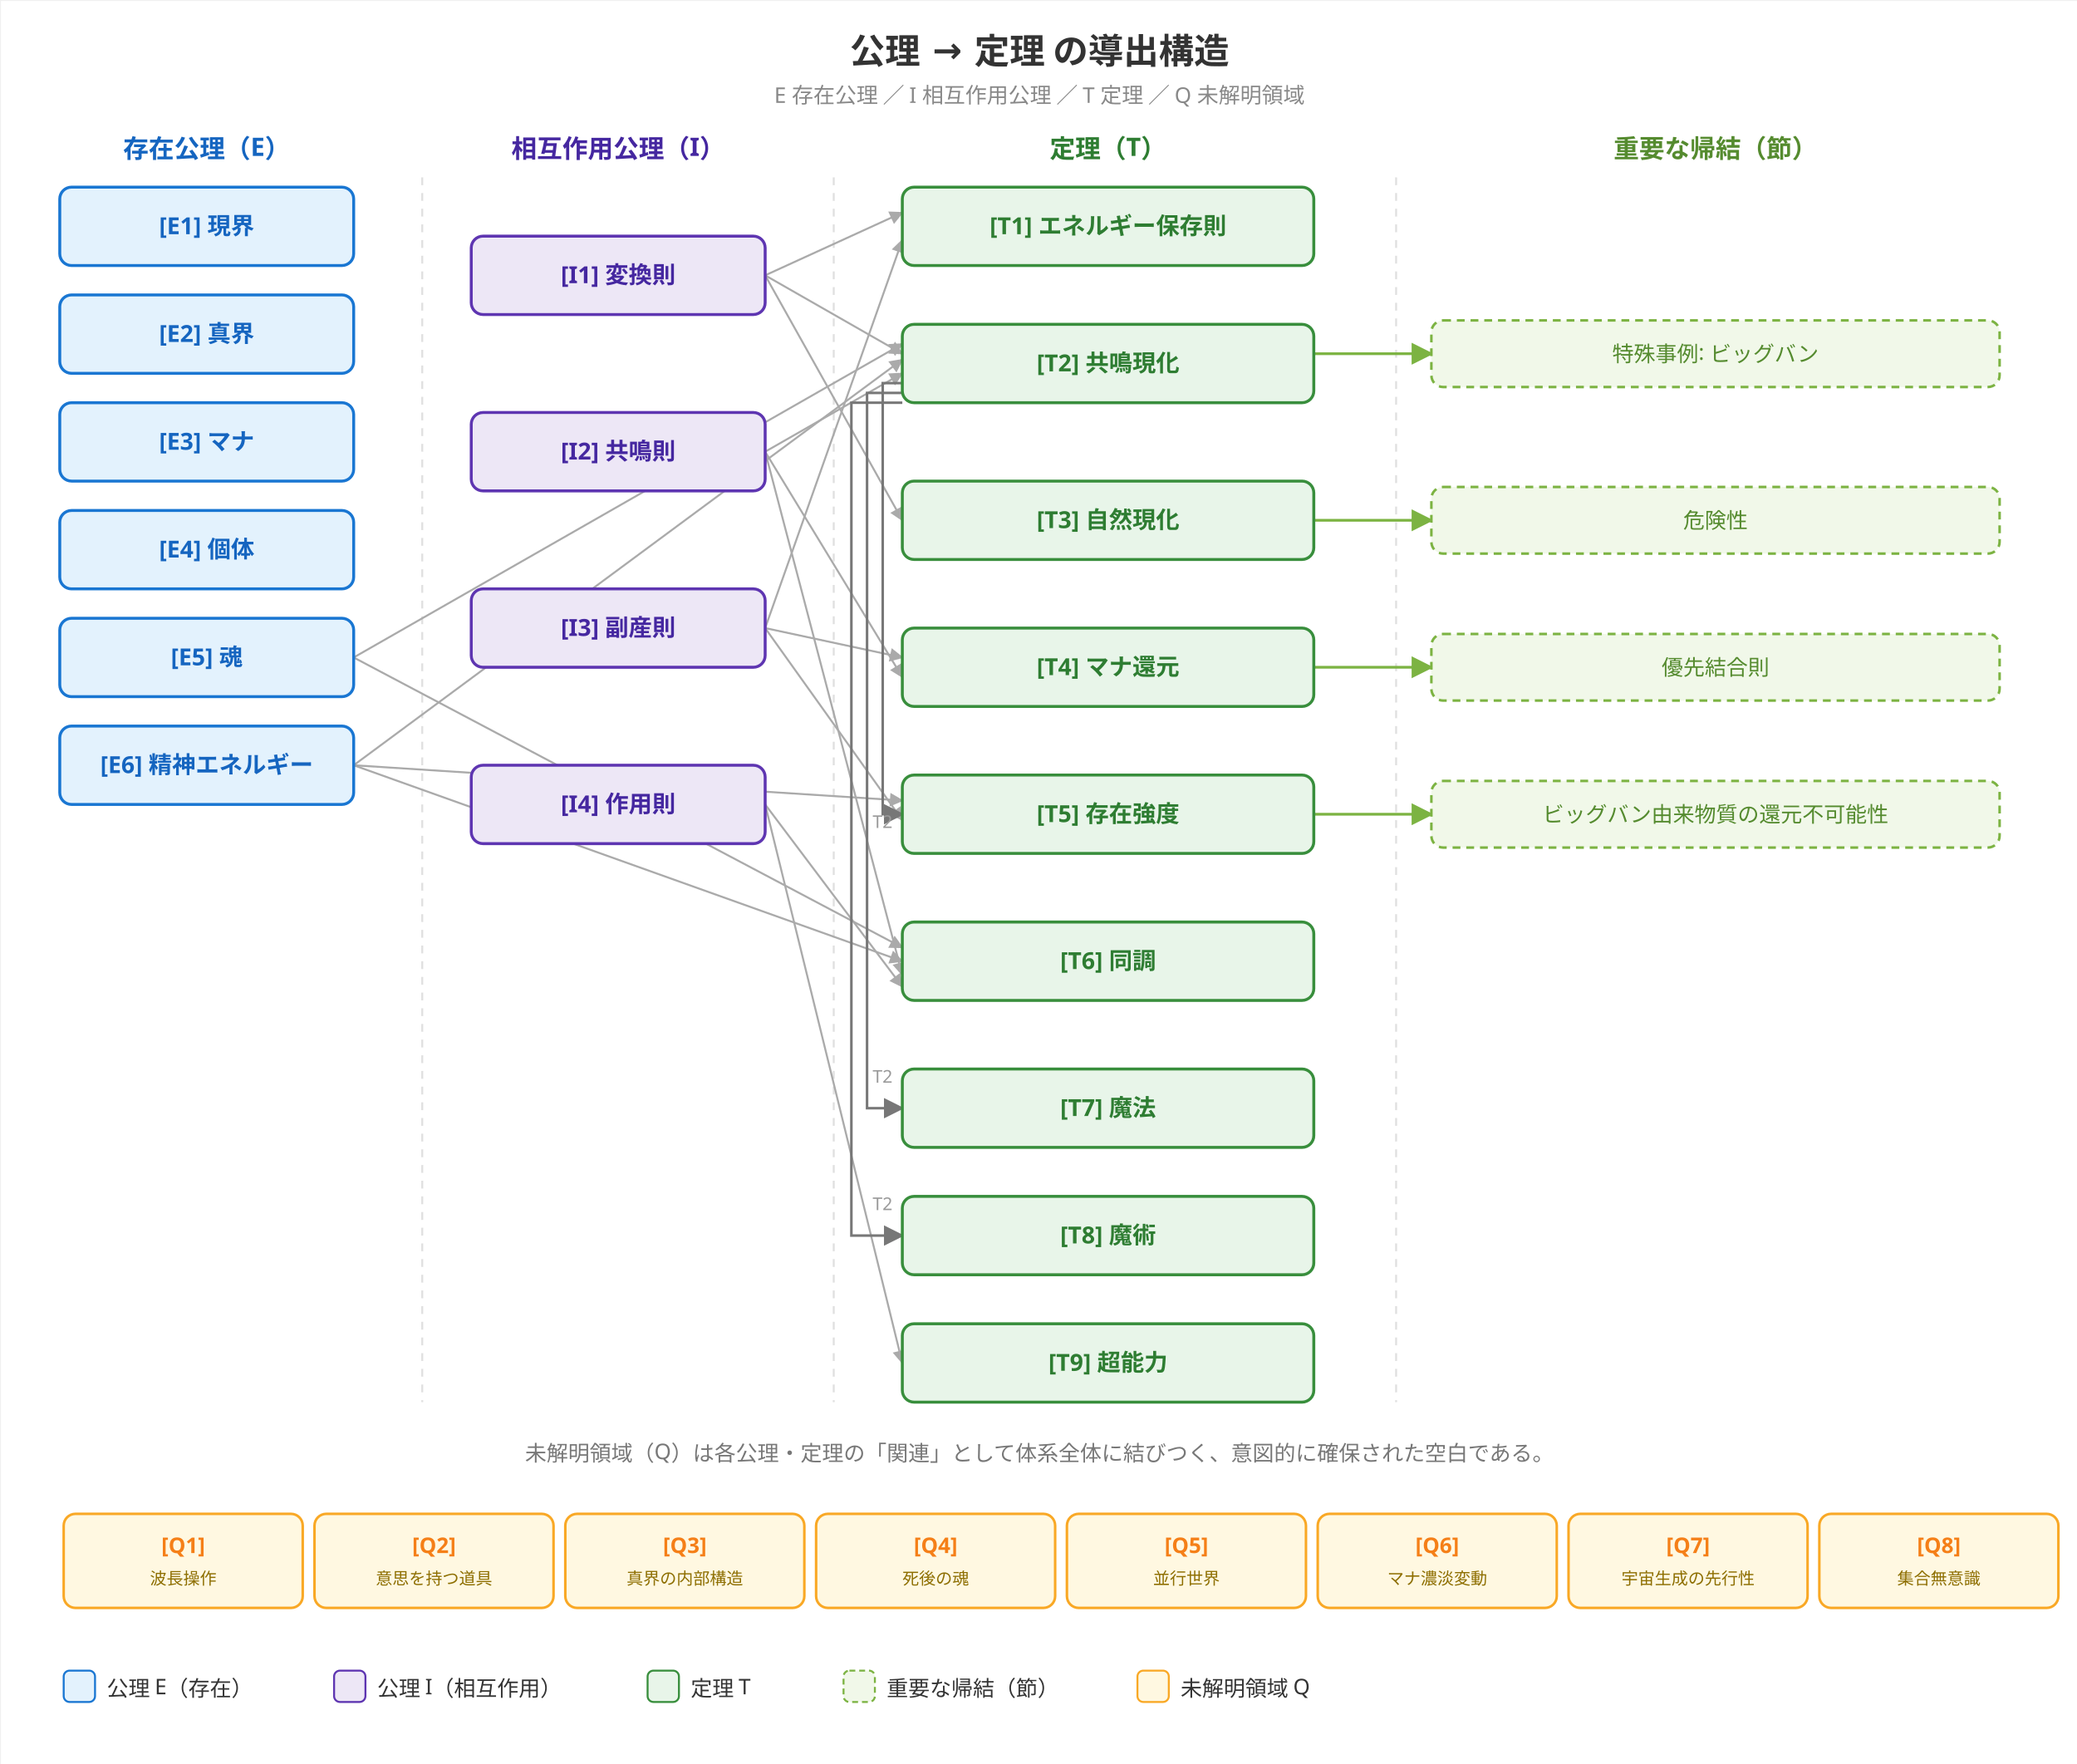
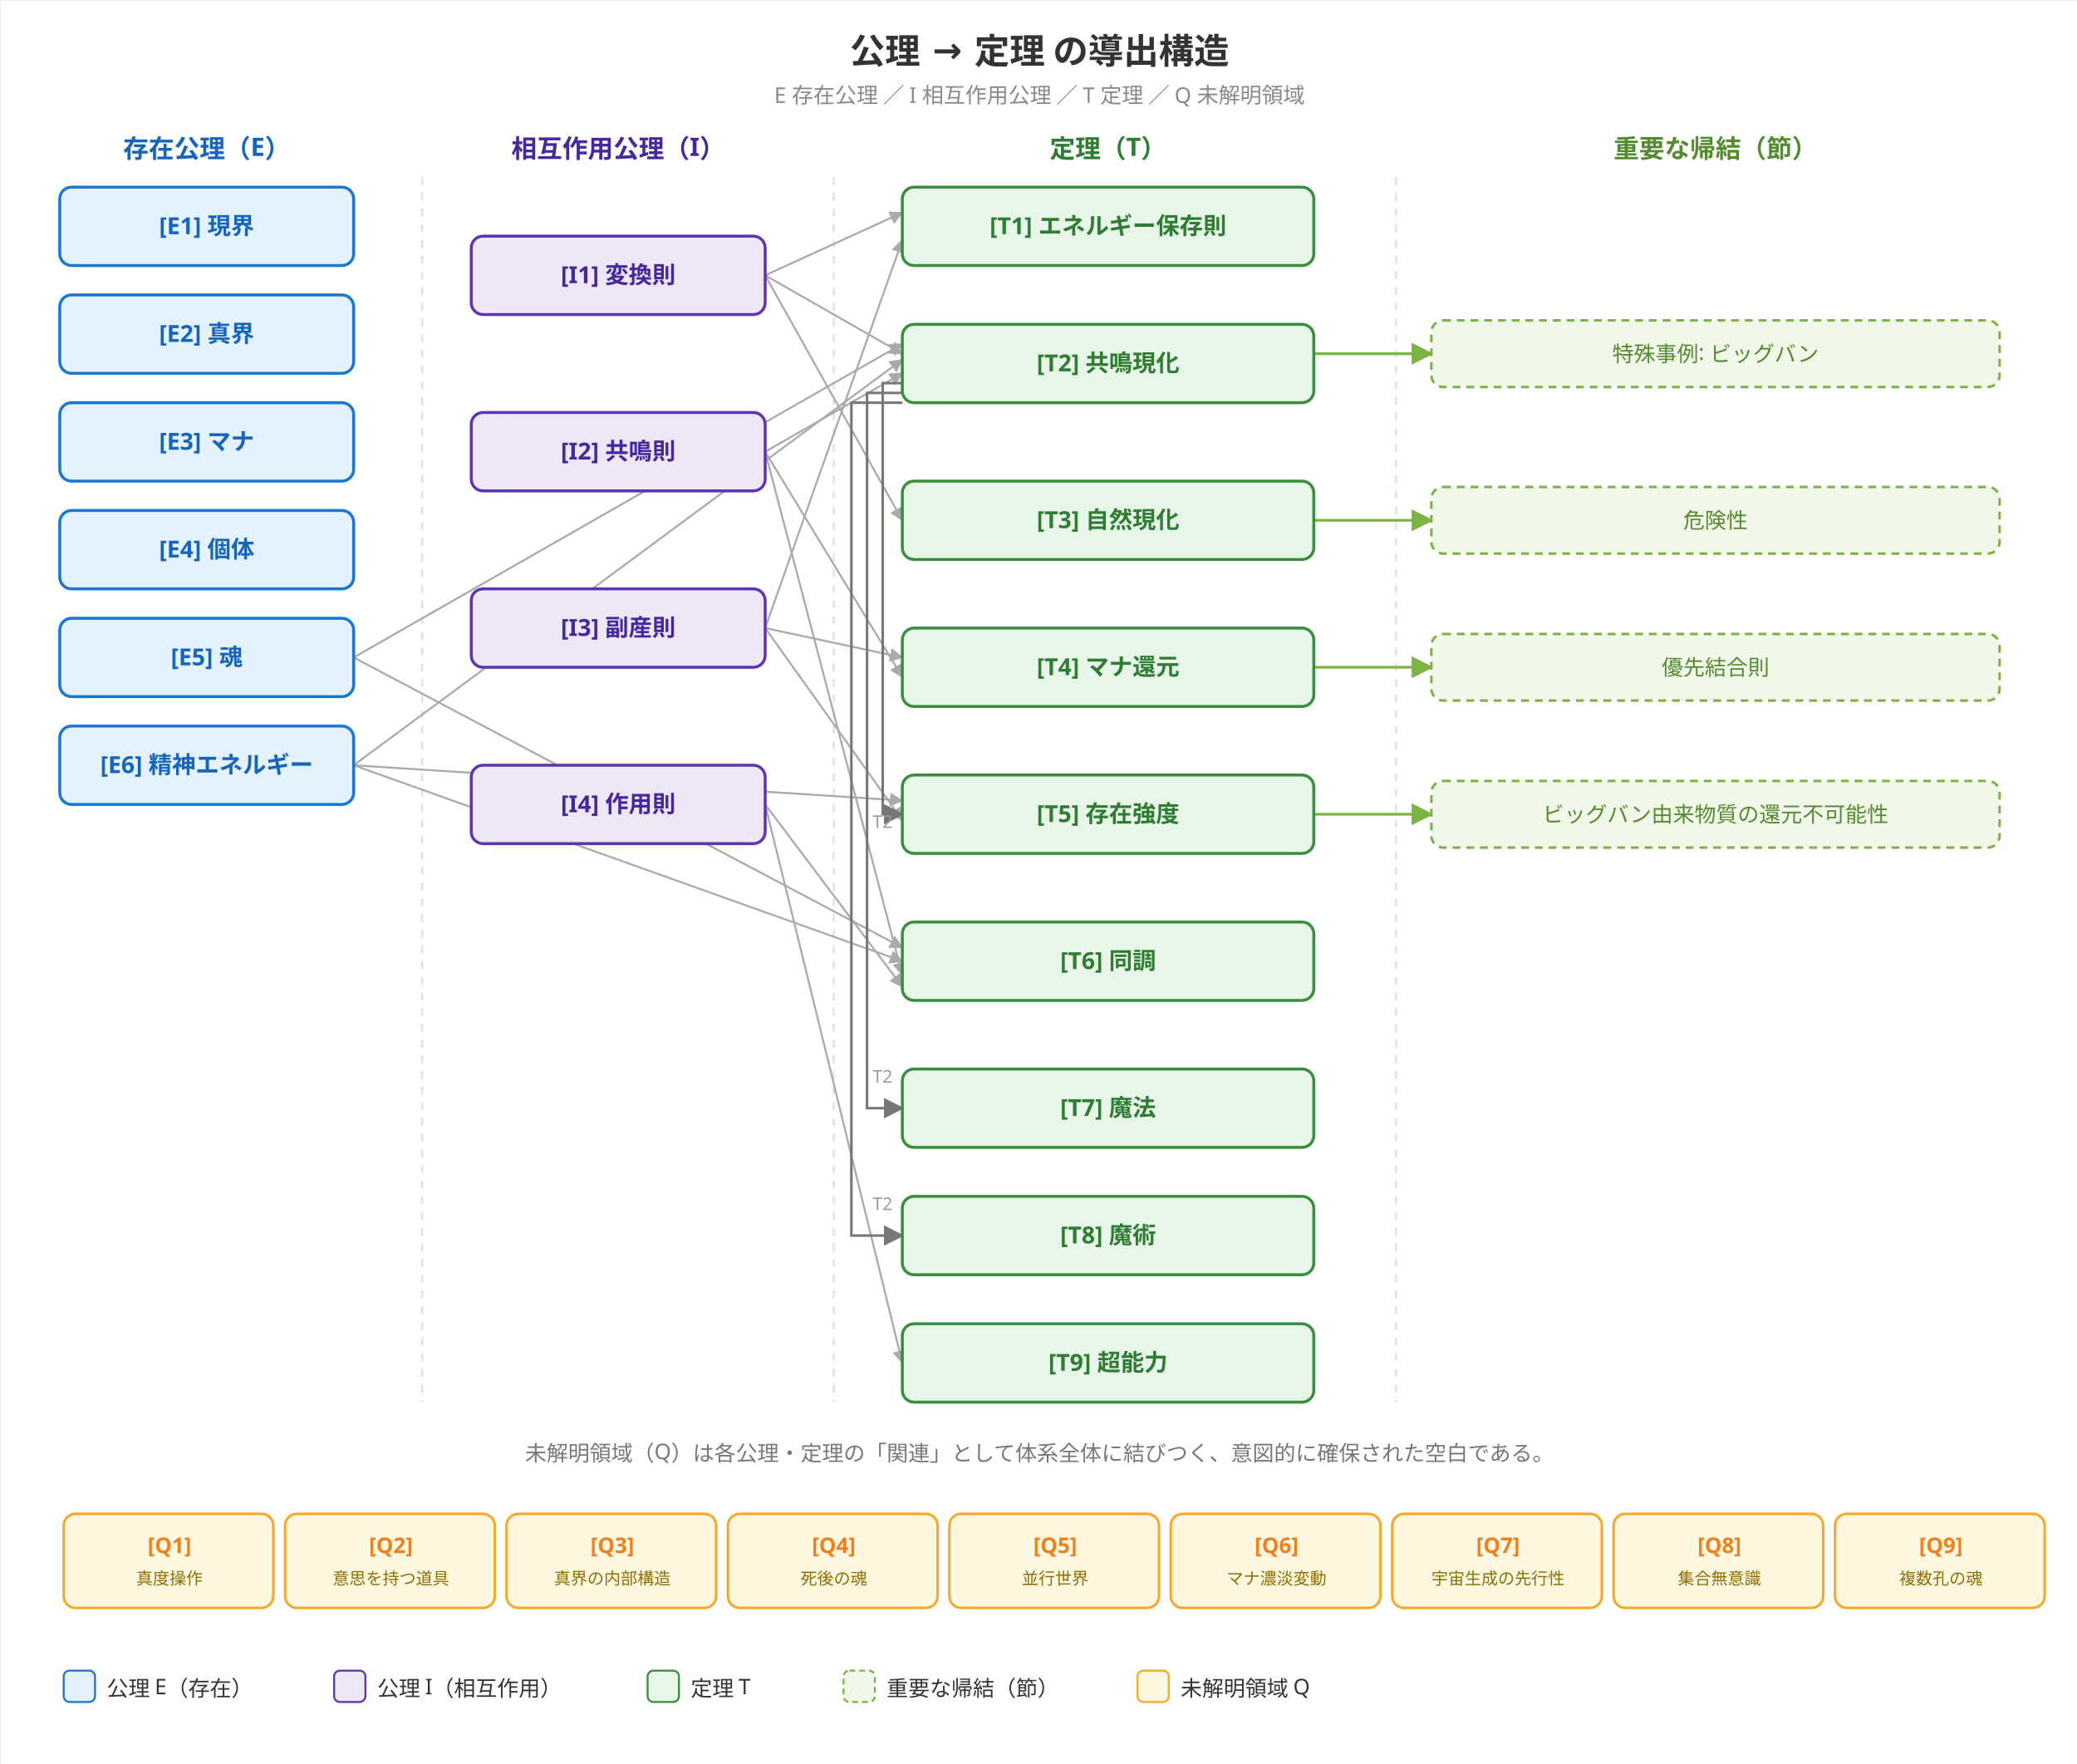
<svg xmlns="http://www.w3.org/2000/svg" version="1.1" width="1060" height="900" viewBox="-0.5 -0.5 1060 900">
  <defs>
    <marker id="arrow-gray" viewBox="0 0 10 10" refX="9" refY="5" markerWidth="7" markerHeight="7" orient="auto-start-reverse">
      <path d="M 0 0 L 10 5 L 0 10 z" fill="#aaaaaa" />
    </marker>
    <marker id="arrow-dark" viewBox="0 0 10 10" refX="9" refY="5" markerWidth="8" markerHeight="8" orient="auto-start-reverse">
      <path d="M 0 0 L 10 5 L 0 10 z" fill="#777777" />
    </marker>
    <marker id="arrow-green" viewBox="0 0 10 10" refX="9" refY="5" markerWidth="8" markerHeight="8" orient="auto-start-reverse">
      <path d="M 0 0 L 10 5 L 0 10 z" fill="#7cb342" />
    </marker>
  </defs>
  <g>
    <rect x="0" y="0" width="1060" height="900" fill="#ffffff" stroke="none" />
    <text x="530" y="32" fill="#333333" font-family="sans-serif" font-size="18" font-weight="bold" text-anchor="middle">公理 → 定理 の導出構造</text>
    <text x="530" y="52" fill="#888888" font-family="sans-serif" font-size="11" text-anchor="middle">E 存在公理 ／ I 相互作用公理 ／ T 定理 ／ Q 未解明領域</text>
    <text x="105" y="80" fill="#1565c0" font-family="sans-serif" font-size="13" font-weight="bold" text-anchor="middle">存在公理（E）</text>
    <text x="315" y="80" fill="#4527a0" font-family="sans-serif" font-size="13" font-weight="bold" text-anchor="middle">相互作用公理（I）</text>
    <text x="565" y="80" fill="#2e7d32" font-family="sans-serif" font-size="13" font-weight="bold" text-anchor="middle">定理（T）</text>
    <text x="875" y="80" fill="#558b2f" font-family="sans-serif" font-size="13" font-weight="bold" text-anchor="middle">重要な帰結（節）</text>
    <line x1="215" y1="90" x2="215" y2="715" stroke="#e0e0e0" stroke-width="1" stroke-dasharray="4 4" />
    <line x1="425" y1="90" x2="425" y2="715" stroke="#e0e0e0" stroke-width="1" stroke-dasharray="4 4" />
    <line x1="712" y1="90" x2="712" y2="715" stroke="#e0e0e0" stroke-width="1" stroke-dasharray="4 4" />
    <path d="M 390 140 L 460 108" fill="none" stroke="#aaaaaa" stroke-width="1" marker-end="url(#arrow-gray)" />
    <path d="M 390 320 L 460 122" fill="none" stroke="#aaaaaa" stroke-width="1" marker-end="url(#arrow-gray)" />
    <path d="M 180 335 L 460 175" fill="none" stroke="#aaaaaa" stroke-width="1" marker-end="url(#arrow-gray)" />
    <path d="M 180 390 L 460 183" fill="none" stroke="#aaaaaa" stroke-width="1" marker-end="url(#arrow-gray)" />
    <path d="M 390 140 L 460 180" fill="none" stroke="#aaaaaa" stroke-width="1" marker-end="url(#arrow-gray)" />
    <path d="M 390 230 L 460 190" fill="none" stroke="#aaaaaa" stroke-width="1" marker-end="url(#arrow-gray)" />
    <path d="M 390 140 L 460 265" fill="none" stroke="#aaaaaa" stroke-width="1" marker-end="url(#arrow-gray)" />
    <path d="M 390 320 L 460 335" fill="none" stroke="#aaaaaa" stroke-width="1" marker-end="url(#arrow-gray)" />
    <path d="M 390 230 L 460 345" fill="none" stroke="#aaaaaa" stroke-width="1" marker-end="url(#arrow-gray)" />
    <path d="M 180 390 L 460 408" fill="none" stroke="#aaaaaa" stroke-width="1" marker-end="url(#arrow-gray)" />
    <path d="M 390 320 L 460 418" fill="none" stroke="#aaaaaa" stroke-width="1" marker-end="url(#arrow-gray)" />
    <path d="M 180 335 L 460 483" fill="none" stroke="#aaaaaa" stroke-width="1" marker-end="url(#arrow-gray)" />
    <path d="M 180 390 L 460 490" fill="none" stroke="#aaaaaa" stroke-width="1" marker-end="url(#arrow-gray)" />
    <path d="M 390 230 L 460 497" fill="none" stroke="#aaaaaa" stroke-width="1" marker-end="url(#arrow-gray)" />
    <path d="M 390 410 L 460 503" fill="none" stroke="#aaaaaa" stroke-width="1" marker-end="url(#arrow-gray)" />
    <path d="M 390 410 L 460 695" fill="none" stroke="#aaaaaa" stroke-width="1" marker-end="url(#arrow-gray)" />
    <path d="M 460 195 L 450 195 L 450 415 L 460 415" fill="none" stroke="#777777" stroke-width="1.3" marker-end="url(#arrow-dark)" />
    <path d="M 460 200 L 442 200 L 442 565 L 460 565" fill="none" stroke="#777777" stroke-width="1.3" marker-end="url(#arrow-dark)" />
    <path d="M 460 205 L 434 205 L 434 630 L 460 630" fill="none" stroke="#777777" stroke-width="1.3" marker-end="url(#arrow-dark)" />
    <path d="M 670 180 L 730 180" fill="none" stroke="#7cb342" stroke-width="1.4" marker-end="url(#arrow-green)" />
    <path d="M 670 265 L 730 265" fill="none" stroke="#7cb342" stroke-width="1.4" marker-end="url(#arrow-green)" />
    <path d="M 670 340 L 730 340" fill="none" stroke="#7cb342" stroke-width="1.4" marker-end="url(#arrow-green)" />
    <path d="M 670 415 L 730 415" fill="none" stroke="#7cb342" stroke-width="1.4" marker-end="url(#arrow-green)" />
    <rect x="30" y="95" width="150" height="40" rx="6" fill="#e3f2fd" stroke="#1976d2" stroke-width="1.5" />
    <text x="105" y="119" fill="#1565c0" font-family="sans-serif" font-size="12" font-weight="bold" text-anchor="middle">[E1] 現界</text>
    <rect x="30" y="150" width="150" height="40" rx="6" fill="#e3f2fd" stroke="#1976d2" stroke-width="1.5" />
    <text x="105" y="174" fill="#1565c0" font-family="sans-serif" font-size="12" font-weight="bold" text-anchor="middle">[E2] 真界</text>
    <rect x="30" y="205" width="150" height="40" rx="6" fill="#e3f2fd" stroke="#1976d2" stroke-width="1.5" />
    <text x="105" y="229" fill="#1565c0" font-family="sans-serif" font-size="12" font-weight="bold" text-anchor="middle">[E3] マナ</text>
    <rect x="30" y="260" width="150" height="40" rx="6" fill="#e3f2fd" stroke="#1976d2" stroke-width="1.5" />
    <text x="105" y="284" fill="#1565c0" font-family="sans-serif" font-size="12" font-weight="bold" text-anchor="middle">[E4] 個体</text>
    <rect x="30" y="315" width="150" height="40" rx="6" fill="#e3f2fd" stroke="#1976d2" stroke-width="1.5" />
    <text x="105" y="339" fill="#1565c0" font-family="sans-serif" font-size="12" font-weight="bold" text-anchor="middle">[E5] 魂</text>
    <rect x="30" y="370" width="150" height="40" rx="6" fill="#e3f2fd" stroke="#1976d2" stroke-width="1.5" />
    <text x="105" y="394" fill="#1565c0" font-family="sans-serif" font-size="12" font-weight="bold" text-anchor="middle">[E6] 精神エネルギー</text>
    <rect x="240" y="120" width="150" height="40" rx="6" fill="#ede7f6" stroke="#5e35b1" stroke-width="1.5" />
    <text x="315" y="144" fill="#4527a0" font-family="sans-serif" font-size="12" font-weight="bold" text-anchor="middle">[I1] 変換則</text>
    <rect x="240" y="210" width="150" height="40" rx="6" fill="#ede7f6" stroke="#5e35b1" stroke-width="1.5" />
    <text x="315" y="234" fill="#4527a0" font-family="sans-serif" font-size="12" font-weight="bold" text-anchor="middle">[I2] 共鳴則</text>
    <rect x="240" y="300" width="150" height="40" rx="6" fill="#ede7f6" stroke="#5e35b1" stroke-width="1.5" />
    <text x="315" y="324" fill="#4527a0" font-family="sans-serif" font-size="12" font-weight="bold" text-anchor="middle">[I3] 副産則</text>
    <rect x="240" y="390" width="150" height="40" rx="6" fill="#ede7f6" stroke="#5e35b1" stroke-width="1.5" />
    <text x="315" y="414" fill="#4527a0" font-family="sans-serif" font-size="12" font-weight="bold" text-anchor="middle">[I4] 作用則</text>
    <rect x="460" y="95" width="210" height="40" rx="6" fill="#e8f5e9" stroke="#388e3c" stroke-width="1.5" />
    <text x="565" y="119" fill="#2e7d32" font-family="sans-serif" font-size="12" font-weight="bold" text-anchor="middle">[T1] エネルギー保存則</text>
    <rect x="460" y="165" width="210" height="40" rx="6" fill="#e8f5e9" stroke="#388e3c" stroke-width="1.5" />
    <text x="565" y="189" fill="#2e7d32" font-family="sans-serif" font-size="12" font-weight="bold" text-anchor="middle">[T2] 共鳴現化</text>
    <rect x="460" y="245" width="210" height="40" rx="6" fill="#e8f5e9" stroke="#388e3c" stroke-width="1.5" />
    <text x="565" y="269" fill="#2e7d32" font-family="sans-serif" font-size="12" font-weight="bold" text-anchor="middle">[T3] 自然現化</text>
    <rect x="460" y="320" width="210" height="40" rx="6" fill="#e8f5e9" stroke="#388e3c" stroke-width="1.5" />
    <text x="565" y="344" fill="#2e7d32" font-family="sans-serif" font-size="12" font-weight="bold" text-anchor="middle">[T4] マナ還元</text>
    <rect x="460" y="395" width="210" height="40" rx="6" fill="#e8f5e9" stroke="#388e3c" stroke-width="1.5" />
    <text x="565" y="419" fill="#2e7d32" font-family="sans-serif" font-size="12" font-weight="bold" text-anchor="middle">[T5] 存在強度</text>
    <rect x="460" y="470" width="210" height="40" rx="6" fill="#e8f5e9" stroke="#388e3c" stroke-width="1.5" />
    <text x="565" y="494" fill="#2e7d32" font-family="sans-serif" font-size="12" font-weight="bold" text-anchor="middle">[T6] 同調</text>
    <rect x="460" y="545" width="210" height="40" rx="6" fill="#e8f5e9" stroke="#388e3c" stroke-width="1.5" />
    <text x="565" y="569" fill="#2e7d32" font-family="sans-serif" font-size="12" font-weight="bold" text-anchor="middle">[T7] 魔法</text>
    <rect x="460" y="610" width="210" height="40" rx="6" fill="#e8f5e9" stroke="#388e3c" stroke-width="1.5" />
    <text x="565" y="634" fill="#2e7d32" font-family="sans-serif" font-size="12" font-weight="bold" text-anchor="middle">[T8] 魔術</text>
    <rect x="460" y="675" width="210" height="40" rx="6" fill="#e8f5e9" stroke="#388e3c" stroke-width="1.5" />
    <text x="565" y="699" fill="#2e7d32" font-family="sans-serif" font-size="12" font-weight="bold" text-anchor="middle">[T9] 超能力</text>
    <rect x="730" y="163" width="290" height="34" rx="6" fill="#f1f8e9" stroke="#7cb342" stroke-width="1.3" stroke-dasharray="4 3" />
    <text x="875" y="184" fill="#558b2f" font-family="sans-serif" font-size="11" text-anchor="middle">特殊事例: ビッグバン</text>
    <rect x="730" y="248" width="290" height="34" rx="6" fill="#f1f8e9" stroke="#7cb342" stroke-width="1.3" stroke-dasharray="4 3" />
    <text x="875" y="269" fill="#558b2f" font-family="sans-serif" font-size="11" text-anchor="middle">危険性</text>
    <rect x="730" y="323" width="290" height="34" rx="6" fill="#f1f8e9" stroke="#7cb342" stroke-width="1.3" stroke-dasharray="4 3" />
    <text x="875" y="344" fill="#558b2f" font-family="sans-serif" font-size="11" text-anchor="middle">優先結合則</text>
    <rect x="730" y="398" width="290" height="34" rx="6" fill="#f1f8e9" stroke="#7cb342" stroke-width="1.3" stroke-dasharray="4 3" />
    <text x="875" y="419" fill="#558b2f" font-family="sans-serif" font-size="11" text-anchor="middle">ビッグバン由来物質の還元不可能性</text>
    <text x="455" y="552" fill="#999999" font-family="sans-serif" font-size="9" text-anchor="end">T2</text>
    <text x="455" y="617" fill="#999999" font-family="sans-serif" font-size="9" text-anchor="end">T2</text>
    <text x="455" y="422" fill="#999999" font-family="sans-serif" font-size="9" text-anchor="end">T2</text>
    <text x="530" y="745" fill="#777777" font-family="sans-serif" font-size="11" text-anchor="middle">未解明領域（Q）は各公理・定理の「関連」として体系全体に結びつく、意図的に確保された空白である。</text>
    <g font-family="sans-serif" text-anchor="middle">
-       <rect x="32" y="772" width="122" height="48" rx="6" fill="#fff8e1" stroke="#f9a825" stroke-width="1.3" />
-       <text x="93" y="792" fill="#f57f17" font-size="11" font-weight="bold">[Q1]</text>
-       <text x="93" y="808" fill="#8d6e00" font-size="8.5">波長操作</text>
-       <rect x="160" y="772" width="122" height="48" rx="6" fill="#fff8e1" stroke="#f9a825" stroke-width="1.3" />
-       <text x="221" y="792" fill="#f57f17" font-size="11" font-weight="bold">[Q2]</text>
-       <text x="221" y="808" fill="#8d6e00" font-size="8.5">意思を持つ道具</text>
-       <rect x="288" y="772" width="122" height="48" rx="6" fill="#fff8e1" stroke="#f9a825" stroke-width="1.3" />
-       <text x="349" y="792" fill="#f57f17" font-size="11" font-weight="bold">[Q3]</text>
-       <text x="349" y="808" fill="#8d6e00" font-size="8.5">真界の内部構造</text>
-       <rect x="416" y="772" width="122" height="48" rx="6" fill="#fff8e1" stroke="#f9a825" stroke-width="1.3" />
-       <text x="477" y="792" fill="#f57f17" font-size="11" font-weight="bold">[Q4]</text>
-       <text x="477" y="808" fill="#8d6e00" font-size="8.5">死後の魂</text>
-       <rect x="544" y="772" width="122" height="48" rx="6" fill="#fff8e1" stroke="#f9a825" stroke-width="1.3" />
-       <text x="605" y="792" fill="#f57f17" font-size="11" font-weight="bold">[Q5]</text>
-       <text x="605" y="808" fill="#8d6e00" font-size="8.5">並行世界</text>
-       <rect x="672" y="772" width="122" height="48" rx="6" fill="#fff8e1" stroke="#f9a825" stroke-width="1.3" />
-       <text x="733" y="792" fill="#f57f17" font-size="11" font-weight="bold">[Q6]</text>
-       <text x="733" y="808" fill="#8d6e00" font-size="8.5">マナ濃淡変動</text>
-       <rect x="800" y="772" width="122" height="48" rx="6" fill="#fff8e1" stroke="#f9a825" stroke-width="1.3" />
-       <text x="861" y="792" fill="#f57f17" font-size="11" font-weight="bold">[Q7]</text>
-       <text x="861" y="808" fill="#8d6e00" font-size="8.5">宇宙生成の先行性</text>
-       <rect x="928" y="772" width="122" height="48" rx="6" fill="#fff8e1" stroke="#f9a825" stroke-width="1.3" />
-       <text x="989" y="792" fill="#f57f17" font-size="11" font-weight="bold">[Q8]</text>
-       <text x="989" y="808" fill="#8d6e00" font-size="8.5">集合無意識</text>
+       <rect x="32" y="772" width="107" height="48" rx="6" fill="#fff8e1" stroke="#f9a825" stroke-width="1.3" />
+       <text x="86" y="792" fill="#f57f17" font-size="11" font-weight="bold">[Q1]</text>
+       <text x="86" y="808" fill="#8d6e00" font-size="8.5">真度操作</text>
+       <rect x="145" y="772" width="107" height="48" rx="6" fill="#fff8e1" stroke="#f9a825" stroke-width="1.3" />
+       <text x="199" y="792" fill="#f57f17" font-size="11" font-weight="bold">[Q2]</text>
+       <text x="199" y="808" fill="#8d6e00" font-size="8.5">意思を持つ道具</text>
+       <rect x="258" y="772" width="107" height="48" rx="6" fill="#fff8e1" stroke="#f9a825" stroke-width="1.3" />
+       <text x="312" y="792" fill="#f57f17" font-size="11" font-weight="bold">[Q3]</text>
+       <text x="312" y="808" fill="#8d6e00" font-size="8.5">真界の内部構造</text>
+       <rect x="371" y="772" width="107" height="48" rx="6" fill="#fff8e1" stroke="#f9a825" stroke-width="1.3" />
+       <text x="425" y="792" fill="#f57f17" font-size="11" font-weight="bold">[Q4]</text>
+       <text x="425" y="808" fill="#8d6e00" font-size="8.5">死後の魂</text>
+       <rect x="484" y="772" width="107" height="48" rx="6" fill="#fff8e1" stroke="#f9a825" stroke-width="1.3" />
+       <text x="538" y="792" fill="#f57f17" font-size="11" font-weight="bold">[Q5]</text>
+       <text x="538" y="808" fill="#8d6e00" font-size="8.5">並行世界</text>
+       <rect x="597" y="772" width="107" height="48" rx="6" fill="#fff8e1" stroke="#f9a825" stroke-width="1.3" />
+       <text x="651" y="792" fill="#f57f17" font-size="11" font-weight="bold">[Q6]</text>
+       <text x="651" y="808" fill="#8d6e00" font-size="8.5">マナ濃淡変動</text>
+       <rect x="710" y="772" width="107" height="48" rx="6" fill="#fff8e1" stroke="#f9a825" stroke-width="1.3" />
+       <text x="764" y="792" fill="#f57f17" font-size="11" font-weight="bold">[Q7]</text>
+       <text x="764" y="808" fill="#8d6e00" font-size="8.5">宇宙生成の先行性</text>
+       <rect x="823" y="772" width="107" height="48" rx="6" fill="#fff8e1" stroke="#f9a825" stroke-width="1.3" />
+       <text x="877" y="792" fill="#f57f17" font-size="11" font-weight="bold">[Q8]</text>
+       <text x="877" y="808" fill="#8d6e00" font-size="8.5">集合無意識</text>
+       <rect x="936" y="772" width="107" height="48" rx="6" fill="#fff8e1" stroke="#f9a825" stroke-width="1.3" />
+       <text x="990" y="792" fill="#f57f17" font-size="11" font-weight="bold">[Q9]</text>
+       <text x="990" y="808" fill="#8d6e00" font-size="8.5">複数孔の魂</text>
    </g>
    <rect x="32" y="852" width="16" height="16" rx="3" fill="#e3f2fd" stroke="#1976d2" stroke-width="1" />
    <text x="54" y="865" fill="#333333" font-family="sans-serif" font-size="11">公理 E（存在）</text>
    <rect x="170" y="852" width="16" height="16" rx="3" fill="#ede7f6" stroke="#5e35b1" stroke-width="1" />
    <text x="192" y="865" fill="#333333" font-family="sans-serif" font-size="11">公理 I（相互作用）</text>
    <rect x="330" y="852" width="16" height="16" rx="3" fill="#e8f5e9" stroke="#388e3c" stroke-width="1" />
    <text x="352" y="865" fill="#333333" font-family="sans-serif" font-size="11">定理 T</text>
    <rect x="430" y="852" width="16" height="16" rx="3" fill="#f1f8e9" stroke="#7cb342" stroke-width="1" stroke-dasharray="3 2" />
    <text x="452" y="865" fill="#333333" font-family="sans-serif" font-size="11">重要な帰結（節）</text>
    <rect x="580" y="852" width="16" height="16" rx="3" fill="#fff8e1" stroke="#f9a825" stroke-width="1" />
    <text x="602" y="865" fill="#333333" font-family="sans-serif" font-size="11">未解明領域 Q</text>
  </g>
</svg>
